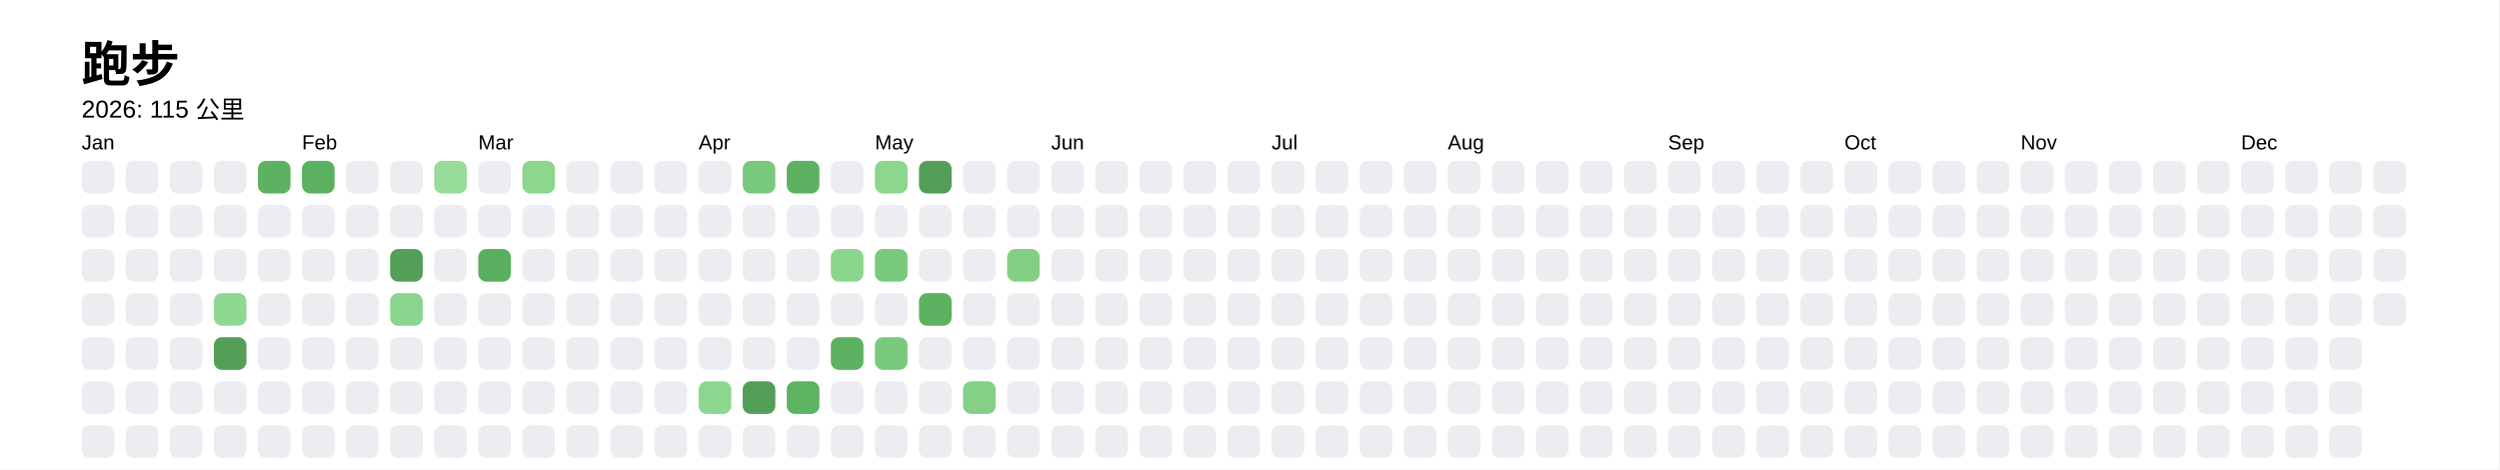
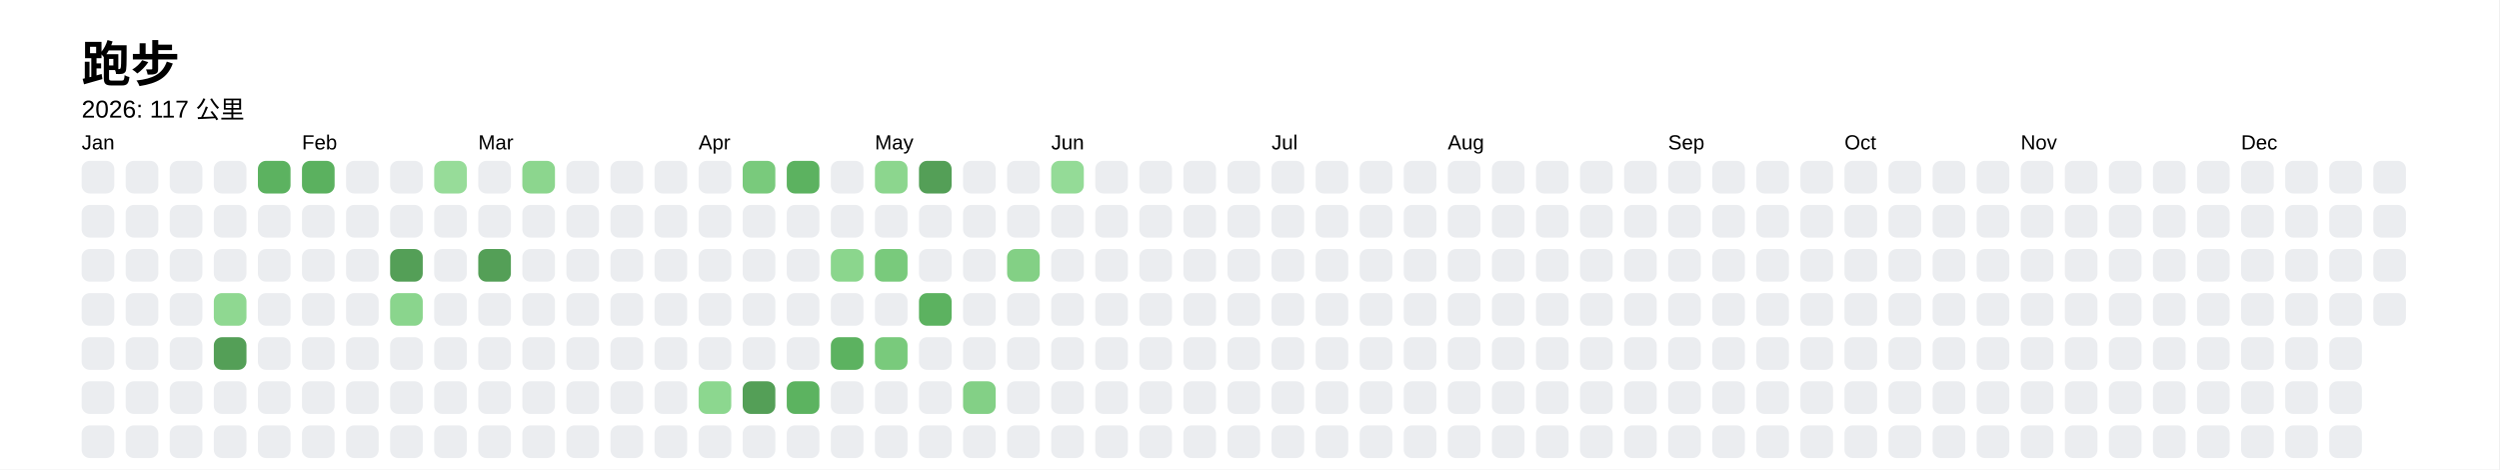
<svg xmlns="http://www.w3.org/2000/svg" baseProfile="full" height="57.5mm" version="1.1" viewBox="0,0,306.2,57.5" width="306.2mm">
  <defs />
  <rect fill="#FFFFFF" height="57.5" width="306.2" x="0" y="0" />
  <text fill="#000000" style="font-size:6px; font-family:Arial; font-weight:bold;" x="10" y="10">跑步</text>
-   <text fill="#000000" style="font-size:3px; font-family:Arial;" x="10" y="14.4">2026: 115 公里</text>
+   <text fill="#000000" style="font-size:3px; font-family:Arial;" x="10" y="14.4">2026: 117 公里</text>
  <text fill="#000000" style="font-size:2.5px; font-family:Arial" x="10" y="18.3">Jan</text>
  <rect fill="#EBEDF0" height="4" rx="1" ry="1" width="4" x="10" y="19.7" />
  <rect fill="#EBEDF0" height="4" rx="1" ry="1" width="4" x="10" y="25.1" />
  <rect fill="#EBEDF0" height="4" rx="1" ry="1" width="4" x="10" y="30.5" />
  <rect fill="#EBEDF0" height="4" rx="1" ry="1" width="4" x="10" y="35.9" />
  <rect fill="#EBEDF0" height="4" rx="1" ry="1" width="4" x="10" y="41.3" />
  <rect fill="#EBEDF0" height="4" rx="1" ry="1" width="4" x="10" y="46.7" />
  <rect fill="#EBEDF0" height="4" rx="1" ry="1" width="4" x="10" y="52.1" />
  <rect fill="#EBEDF0" height="4" rx="1" ry="1" width="4" x="15.4" y="19.7" />
  <rect fill="#EBEDF0" height="4" rx="1" ry="1" width="4" x="15.4" y="25.1" />
  <rect fill="#EBEDF0" height="4" rx="1" ry="1" width="4" x="15.4" y="30.5" />
  <rect fill="#EBEDF0" height="4" rx="1" ry="1" width="4" x="15.4" y="35.9" />
  <rect fill="#EBEDF0" height="4" rx="1" ry="1" width="4" x="15.4" y="41.3" />
  <rect fill="#EBEDF0" height="4" rx="1" ry="1" width="4" x="15.4" y="46.7" />
  <rect fill="#EBEDF0" height="4" rx="1" ry="1" width="4" x="15.4" y="52.1" />
  <rect fill="#EBEDF0" height="4" rx="1" ry="1" width="4" x="20.8" y="19.7" />
  <rect fill="#EBEDF0" height="4" rx="1" ry="1" width="4" x="20.8" y="25.1" />
  <rect fill="#EBEDF0" height="4" rx="1" ry="1" width="4" x="20.8" y="30.5" />
  <rect fill="#EBEDF0" height="4" rx="1" ry="1" width="4" x="20.8" y="35.9" />
  <rect fill="#EBEDF0" height="4" rx="1" ry="1" width="4" x="20.8" y="41.3" />
  <rect fill="#EBEDF0" height="4" rx="1" ry="1" width="4" x="20.8" y="46.7" />
  <rect fill="#EBEDF0" height="4" rx="1" ry="1" width="4" x="20.8" y="52.1" />
  <rect fill="#EBEDF0" height="4" rx="1" ry="1" width="4" x="26.2" y="19.7" />
  <rect fill="#EBEDF0" height="4" rx="1" ry="1" width="4" x="26.2" y="25.1" />
  <rect fill="#EBEDF0" height="4" rx="1" ry="1" width="4" x="26.2" y="30.5" />
  <rect fill="#8fd891" height="4" rx="1" ry="1" width="4" x="26.2" y="35.9" />
  <rect fill="#549F57" height="4" rx="1" ry="1" width="4" x="26.2" y="41.3" />
  <rect fill="#EBEDF0" height="4" rx="1" ry="1" width="4" x="26.2" y="46.7" />
  <rect fill="#EBEDF0" height="4" rx="1" ry="1" width="4" x="26.2" y="52.1" />
  <rect fill="#5cb260" height="4" rx="1" ry="1" width="4" x="31.6" y="19.7" />
  <rect fill="#EBEDF0" height="4" rx="1" ry="1" width="4" x="31.6" y="25.1" />
  <rect fill="#EBEDF0" height="4" rx="1" ry="1" width="4" x="31.6" y="30.5" />
  <rect fill="#EBEDF0" height="4" rx="1" ry="1" width="4" x="31.6" y="35.9" />
  <rect fill="#EBEDF0" height="4" rx="1" ry="1" width="4" x="31.6" y="41.3" />
  <rect fill="#EBEDF0" height="4" rx="1" ry="1" width="4" x="31.6" y="46.7" />
  <rect fill="#EBEDF0" height="4" rx="1" ry="1" width="4" x="31.6" y="52.1" />
  <text fill="#000000" style="font-size:2.5px; font-family:Arial" x="37.0" y="18.3">Feb</text>
  <rect fill="#5bb15f" height="4" rx="1" ry="1" width="4" x="37.0" y="19.7" />
  <rect fill="#EBEDF0" height="4" rx="1" ry="1" width="4" x="37.0" y="25.1" />
  <rect fill="#EBEDF0" height="4" rx="1" ry="1" width="4" x="37.0" y="30.5" />
  <rect fill="#EBEDF0" height="4" rx="1" ry="1" width="4" x="37.0" y="35.9" />
  <rect fill="#EBEDF0" height="4" rx="1" ry="1" width="4" x="37.0" y="41.3" />
  <rect fill="#EBEDF0" height="4" rx="1" ry="1" width="4" x="37.0" y="46.7" />
  <rect fill="#EBEDF0" height="4" rx="1" ry="1" width="4" x="37.0" y="52.1" />
  <rect fill="#EBEDF0" height="4" rx="1" ry="1" width="4" x="42.4" y="19.7" />
  <rect fill="#EBEDF0" height="4" rx="1" ry="1" width="4" x="42.4" y="25.1" />
  <rect fill="#EBEDF0" height="4" rx="1" ry="1" width="4" x="42.4" y="30.5" />
  <rect fill="#EBEDF0" height="4" rx="1" ry="1" width="4" x="42.4" y="35.9" />
  <rect fill="#EBEDF0" height="4" rx="1" ry="1" width="4" x="42.4" y="41.3" />
  <rect fill="#EBEDF0" height="4" rx="1" ry="1" width="4" x="42.4" y="46.7" />
  <rect fill="#EBEDF0" height="4" rx="1" ry="1" width="4" x="42.4" y="52.1" />
  <rect fill="#EBEDF0" height="4" rx="1" ry="1" width="4" x="47.8" y="19.7" />
  <rect fill="#EBEDF0" height="4" rx="1" ry="1" width="4" x="47.8" y="25.1" />
  <rect fill="#549F57" height="4" rx="1" ry="1" width="4" x="47.8" y="30.5" />
  <rect fill="#8ad58d" height="4" rx="1" ry="1" width="4" x="47.8" y="35.9" />
  <rect fill="#EBEDF0" height="4" rx="1" ry="1" width="4" x="47.8" y="41.3" />
  <rect fill="#EBEDF0" height="4" rx="1" ry="1" width="4" x="47.8" y="46.7" />
  <rect fill="#EBEDF0" height="4" rx="1" ry="1" width="4" x="47.8" y="52.1" />
  <rect fill="#97dc99" height="4" rx="1" ry="1" width="4" x="53.2" y="19.7" />
  <rect fill="#EBEDF0" height="4" rx="1" ry="1" width="4" x="53.2" y="25.1" />
  <rect fill="#EBEDF0" height="4" rx="1" ry="1" width="4" x="53.2" y="30.5" />
  <rect fill="#EBEDF0" height="4" rx="1" ry="1" width="4" x="53.2" y="35.9" />
  <rect fill="#EBEDF0" height="4" rx="1" ry="1" width="4" x="53.2" y="41.3" />
  <rect fill="#EBEDF0" height="4" rx="1" ry="1" width="4" x="53.2" y="46.7" />
  <rect fill="#EBEDF0" height="4" rx="1" ry="1" width="4" x="53.2" y="52.1" />
  <text fill="#000000" style="font-size:2.5px; font-family:Arial" x="58.6" y="18.3">Mar</text>
  <rect fill="#EBEDF0" height="4" rx="1" ry="1" width="4" x="58.6" y="19.7" />
  <rect fill="#EBEDF0" height="4" rx="1" ry="1" width="4" x="58.6" y="25.1" />
-   <rect fill="#59af5d" height="4" rx="1" ry="1" width="4" x="58.6" y="30.5" />
+   <rect fill="#549F57" height="4" rx="1" ry="1" width="4" x="58.6" y="30.5" />
  <rect fill="#EBEDF0" height="4" rx="1" ry="1" width="4" x="58.6" y="35.9" />
  <rect fill="#EBEDF0" height="4" rx="1" ry="1" width="4" x="58.6" y="41.3" />
  <rect fill="#EBEDF0" height="4" rx="1" ry="1" width="4" x="58.6" y="46.7" />
  <rect fill="#EBEDF0" height="4" rx="1" ry="1" width="4" x="58.6" y="52.1" />
  <rect fill="#8cd68e" height="4" rx="1" ry="1" width="4" x="64" y="19.7" />
  <rect fill="#EBEDF0" height="4" rx="1" ry="1" width="4" x="64" y="25.1" />
  <rect fill="#EBEDF0" height="4" rx="1" ry="1" width="4" x="64" y="30.5" />
  <rect fill="#EBEDF0" height="4" rx="1" ry="1" width="4" x="64" y="35.9" />
  <rect fill="#EBEDF0" height="4" rx="1" ry="1" width="4" x="64" y="41.3" />
  <rect fill="#EBEDF0" height="4" rx="1" ry="1" width="4" x="64" y="46.7" />
  <rect fill="#EBEDF0" height="4" rx="1" ry="1" width="4" x="64" y="52.1" />
  <rect fill="#EBEDF0" height="4" rx="1" ry="1" width="4" x="69.4" y="19.7" />
  <rect fill="#EBEDF0" height="4" rx="1" ry="1" width="4" x="69.4" y="25.1" />
  <rect fill="#EBEDF0" height="4" rx="1" ry="1" width="4" x="69.4" y="30.5" />
  <rect fill="#EBEDF0" height="4" rx="1" ry="1" width="4" x="69.4" y="35.9" />
  <rect fill="#EBEDF0" height="4" rx="1" ry="1" width="4" x="69.4" y="41.3" />
  <rect fill="#EBEDF0" height="4" rx="1" ry="1" width="4" x="69.4" y="46.7" />
  <rect fill="#EBEDF0" height="4" rx="1" ry="1" width="4" x="69.4" y="52.1" />
  <rect fill="#EBEDF0" height="4" rx="1" ry="1" width="4" x="74.8" y="19.7" />
  <rect fill="#EBEDF0" height="4" rx="1" ry="1" width="4" x="74.8" y="25.1" />
  <rect fill="#EBEDF0" height="4" rx="1" ry="1" width="4" x="74.8" y="30.5" />
  <rect fill="#EBEDF0" height="4" rx="1" ry="1" width="4" x="74.8" y="35.9" />
  <rect fill="#EBEDF0" height="4" rx="1" ry="1" width="4" x="74.8" y="41.3" />
  <rect fill="#EBEDF0" height="4" rx="1" ry="1" width="4" x="74.8" y="46.7" />
  <rect fill="#EBEDF0" height="4" rx="1" ry="1" width="4" x="74.8" y="52.1" />
  <rect fill="#EBEDF0" height="4" rx="1" ry="1" width="4" x="80.2" y="19.7" />
  <rect fill="#EBEDF0" height="4" rx="1" ry="1" width="4" x="80.2" y="25.1" />
  <rect fill="#EBEDF0" height="4" rx="1" ry="1" width="4" x="80.2" y="30.5" />
  <rect fill="#EBEDF0" height="4" rx="1" ry="1" width="4" x="80.2" y="35.9" />
  <rect fill="#EBEDF0" height="4" rx="1" ry="1" width="4" x="80.2" y="41.3" />
  <rect fill="#EBEDF0" height="4" rx="1" ry="1" width="4" x="80.2" y="46.7" />
  <rect fill="#EBEDF0" height="4" rx="1" ry="1" width="4" x="80.2" y="52.1" />
  <text fill="#000000" style="font-size:2.5px; font-family:Arial" x="85.6" y="18.3">Apr</text>
  <rect fill="#EBEDF0" height="4" rx="1" ry="1" width="4" x="85.6" y="19.7" />
  <rect fill="#EBEDF0" height="4" rx="1" ry="1" width="4" x="85.6" y="25.1" />
  <rect fill="#EBEDF0" height="4" rx="1" ry="1" width="4" x="85.6" y="30.5" />
  <rect fill="#EBEDF0" height="4" rx="1" ry="1" width="4" x="85.6" y="35.9" />
  <rect fill="#EBEDF0" height="4" rx="1" ry="1" width="4" x="85.6" y="41.3" />
  <rect fill="#8cd78f" height="4" rx="1" ry="1" width="4" x="85.6" y="46.7" />
  <rect fill="#EBEDF0" height="4" rx="1" ry="1" width="4" x="85.6" y="52.1" />
  <rect fill="#79ca7c" height="4" rx="1" ry="1" width="4" x="91" y="19.7" />
  <rect fill="#EBEDF0" height="4" rx="1" ry="1" width="4" x="91" y="25.1" />
  <rect fill="#EBEDF0" height="4" rx="1" ry="1" width="4" x="91" y="30.5" />
  <rect fill="#EBEDF0" height="4" rx="1" ry="1" width="4" x="91" y="35.9" />
  <rect fill="#EBEDF0" height="4" rx="1" ry="1" width="4" x="91" y="41.3" />
  <rect fill="#549F57" height="4" rx="1" ry="1" width="4" x="91" y="46.7" />
  <rect fill="#EBEDF0" height="4" rx="1" ry="1" width="4" x="91" y="52.1" />
  <rect fill="#5cb260" height="4" rx="1" ry="1" width="4" x="96.4" y="19.7" />
  <rect fill="#EBEDF0" height="4" rx="1" ry="1" width="4" x="96.4" y="25.1" />
  <rect fill="#EBEDF0" height="4" rx="1" ry="1" width="4" x="96.4" y="30.5" />
  <rect fill="#EBEDF0" height="4" rx="1" ry="1" width="4" x="96.4" y="35.9" />
  <rect fill="#EBEDF0" height="4" rx="1" ry="1" width="4" x="96.4" y="41.3" />
  <rect fill="#5cb360" height="4" rx="1" ry="1" width="4" x="96.4" y="46.7" />
  <rect fill="#EBEDF0" height="4" rx="1" ry="1" width="4" x="96.4" y="52.1" />
  <rect fill="#EBEDF0" height="4" rx="1" ry="1" width="4" x="101.8" y="19.7" />
  <rect fill="#EBEDF0" height="4" rx="1" ry="1" width="4" x="101.8" y="25.1" />
  <rect fill="#8bd68d" height="4" rx="1" ry="1" width="4" x="101.8" y="30.5" />
  <rect fill="#EBEDF0" height="4" rx="1" ry="1" width="4" x="101.8" y="35.9" />
  <rect fill="#5cb260" height="4" rx="1" ry="1" width="4" x="101.8" y="41.3" />
  <rect fill="#EBEDF0" height="4" rx="1" ry="1" width="4" x="101.8" y="46.7" />
  <rect fill="#EBEDF0" height="4" rx="1" ry="1" width="4" x="101.8" y="52.1" />
  <text fill="#000000" style="font-size:2.5px; font-family:Arial" x="107.2" y="18.3">May</text>
  <rect fill="#8cd68e" height="4" rx="1" ry="1" width="4" x="107.2" y="19.7" />
  <rect fill="#EBEDF0" height="4" rx="1" ry="1" width="4" x="107.2" y="25.1" />
  <rect fill="#79ca7c" height="4" rx="1" ry="1" width="4" x="107.2" y="30.5" />
  <rect fill="#EBEDF0" height="4" rx="1" ry="1" width="4" x="107.2" y="35.9" />
  <rect fill="#79ca7c" height="4" rx="1" ry="1" width="4" x="107.2" y="41.3" />
  <rect fill="#EBEDF0" height="4" rx="1" ry="1" width="4" x="107.2" y="46.7" />
  <rect fill="#EBEDF0" height="4" rx="1" ry="1" width="4" x="107.2" y="52.1" />
  <rect fill="#549F57" height="4" rx="1" ry="1" width="4" x="112.6" y="19.7" />
  <rect fill="#EBEDF0" height="4" rx="1" ry="1" width="4" x="112.6" y="25.1" />
  <rect fill="#EBEDF0" height="4" rx="1" ry="1" width="4" x="112.6" y="30.5" />
  <rect fill="#5cb260" height="4" rx="1" ry="1" width="4" x="112.6" y="35.9" />
  <rect fill="#EBEDF0" height="4" rx="1" ry="1" width="4" x="112.6" y="41.3" />
  <rect fill="#EBEDF0" height="4" rx="1" ry="1" width="4" x="112.6" y="46.7" />
  <rect fill="#EBEDF0" height="4" rx="1" ry="1" width="4" x="112.6" y="52.1" />
  <rect fill="#EBEDF0" height="4" rx="1" ry="1" width="4" x="118" y="19.7" />
  <rect fill="#EBEDF0" height="4" rx="1" ry="1" width="4" x="118" y="25.1" />
  <rect fill="#EBEDF0" height="4" rx="1" ry="1" width="4" x="118" y="30.5" />
  <rect fill="#EBEDF0" height="4" rx="1" ry="1" width="4" x="118" y="35.9" />
  <rect fill="#EBEDF0" height="4" rx="1" ry="1" width="4" x="118" y="41.3" />
  <rect fill="#83d086" height="4" rx="1" ry="1" width="4" x="118" y="46.7" />
  <rect fill="#EBEDF0" height="4" rx="1" ry="1" width="4" x="118" y="52.1" />
  <rect fill="#EBEDF0" height="4" rx="1" ry="1" width="4" x="123.4" y="19.7" />
  <rect fill="#EBEDF0" height="4" rx="1" ry="1" width="4" x="123.4" y="25.1" />
  <rect fill="#83d085" height="4" rx="1" ry="1" width="4" x="123.4" y="30.5" />
  <rect fill="#EBEDF0" height="4" rx="1" ry="1" width="4" x="123.4" y="35.9" />
  <rect fill="#EBEDF0" height="4" rx="1" ry="1" width="4" x="123.4" y="41.3" />
  <rect fill="#EBEDF0" height="4" rx="1" ry="1" width="4" x="123.4" y="46.7" />
  <rect fill="#EBEDF0" height="4" rx="1" ry="1" width="4" x="123.4" y="52.1" />
  <text fill="#000000" style="font-size:2.5px; font-family:Arial" x="128.8" y="18.3">Jun</text>
-   <rect fill="#EBEDF0" height="4" rx="1" ry="1" width="4" x="128.8" y="19.7" />
+   <rect fill="#94db97" height="4" rx="1" ry="1" width="4" x="128.8" y="19.7" />
  <rect fill="#EBEDF0" height="4" rx="1" ry="1" width="4" x="128.8" y="25.1" />
  <rect fill="#EBEDF0" height="4" rx="1" ry="1" width="4" x="128.8" y="30.5" />
  <rect fill="#EBEDF0" height="4" rx="1" ry="1" width="4" x="128.8" y="35.9" />
  <rect fill="#EBEDF0" height="4" rx="1" ry="1" width="4" x="128.8" y="41.3" />
  <rect fill="#EBEDF0" height="4" rx="1" ry="1" width="4" x="128.8" y="46.7" />
  <rect fill="#EBEDF0" height="4" rx="1" ry="1" width="4" x="128.8" y="52.1" />
  <rect fill="#EBEDF0" height="4" rx="1" ry="1" width="4" x="134.2" y="19.7" />
  <rect fill="#EBEDF0" height="4" rx="1" ry="1" width="4" x="134.2" y="25.1" />
  <rect fill="#EBEDF0" height="4" rx="1" ry="1" width="4" x="134.2" y="30.5" />
  <rect fill="#EBEDF0" height="4" rx="1" ry="1" width="4" x="134.2" y="35.9" />
  <rect fill="#EBEDF0" height="4" rx="1" ry="1" width="4" x="134.2" y="41.3" />
  <rect fill="#EBEDF0" height="4" rx="1" ry="1" width="4" x="134.2" y="46.7" />
  <rect fill="#EBEDF0" height="4" rx="1" ry="1" width="4" x="134.2" y="52.1" />
  <rect fill="#EBEDF0" height="4" rx="1" ry="1" width="4" x="139.6" y="19.7" />
  <rect fill="#EBEDF0" height="4" rx="1" ry="1" width="4" x="139.6" y="25.1" />
  <rect fill="#EBEDF0" height="4" rx="1" ry="1" width="4" x="139.6" y="30.5" />
  <rect fill="#EBEDF0" height="4" rx="1" ry="1" width="4" x="139.6" y="35.9" />
  <rect fill="#EBEDF0" height="4" rx="1" ry="1" width="4" x="139.6" y="41.3" />
  <rect fill="#EBEDF0" height="4" rx="1" ry="1" width="4" x="139.6" y="46.7" />
  <rect fill="#EBEDF0" height="4" rx="1" ry="1" width="4" x="139.6" y="52.1" />
  <rect fill="#EBEDF0" height="4" rx="1" ry="1" width="4" x="145" y="19.7" />
  <rect fill="#EBEDF0" height="4" rx="1" ry="1" width="4" x="145" y="25.1" />
  <rect fill="#EBEDF0" height="4" rx="1" ry="1" width="4" x="145" y="30.5" />
  <rect fill="#EBEDF0" height="4" rx="1" ry="1" width="4" x="145" y="35.9" />
  <rect fill="#EBEDF0" height="4" rx="1" ry="1" width="4" x="145" y="41.3" />
  <rect fill="#EBEDF0" height="4" rx="1" ry="1" width="4" x="145" y="46.7" />
  <rect fill="#EBEDF0" height="4" rx="1" ry="1" width="4" x="145" y="52.1" />
  <rect fill="#EBEDF0" height="4" rx="1" ry="1" width="4" x="150.4" y="19.7" />
  <rect fill="#EBEDF0" height="4" rx="1" ry="1" width="4" x="150.4" y="25.1" />
  <rect fill="#EBEDF0" height="4" rx="1" ry="1" width="4" x="150.4" y="30.5" />
  <rect fill="#EBEDF0" height="4" rx="1" ry="1" width="4" x="150.4" y="35.9" />
  <rect fill="#EBEDF0" height="4" rx="1" ry="1" width="4" x="150.4" y="41.3" />
  <rect fill="#EBEDF0" height="4" rx="1" ry="1" width="4" x="150.4" y="46.7" />
  <rect fill="#EBEDF0" height="4" rx="1" ry="1" width="4" x="150.4" y="52.1" />
  <text fill="#000000" style="font-size:2.5px; font-family:Arial" x="155.8" y="18.3">Jul</text>
  <rect fill="#EBEDF0" height="4" rx="1" ry="1" width="4" x="155.8" y="19.7" />
  <rect fill="#EBEDF0" height="4" rx="1" ry="1" width="4" x="155.8" y="25.1" />
  <rect fill="#EBEDF0" height="4" rx="1" ry="1" width="4" x="155.8" y="30.5" />
  <rect fill="#EBEDF0" height="4" rx="1" ry="1" width="4" x="155.8" y="35.9" />
  <rect fill="#EBEDF0" height="4" rx="1" ry="1" width="4" x="155.8" y="41.3" />
  <rect fill="#EBEDF0" height="4" rx="1" ry="1" width="4" x="155.8" y="46.7" />
  <rect fill="#EBEDF0" height="4" rx="1" ry="1" width="4" x="155.8" y="52.1" />
  <rect fill="#EBEDF0" height="4" rx="1" ry="1" width="4" x="161.2" y="19.7" />
  <rect fill="#EBEDF0" height="4" rx="1" ry="1" width="4" x="161.2" y="25.1" />
  <rect fill="#EBEDF0" height="4" rx="1" ry="1" width="4" x="161.2" y="30.5" />
  <rect fill="#EBEDF0" height="4" rx="1" ry="1" width="4" x="161.2" y="35.9" />
  <rect fill="#EBEDF0" height="4" rx="1" ry="1" width="4" x="161.2" y="41.3" />
  <rect fill="#EBEDF0" height="4" rx="1" ry="1" width="4" x="161.2" y="46.7" />
  <rect fill="#EBEDF0" height="4" rx="1" ry="1" width="4" x="161.2" y="52.1" />
  <rect fill="#EBEDF0" height="4" rx="1" ry="1" width="4" x="166.6" y="19.7" />
  <rect fill="#EBEDF0" height="4" rx="1" ry="1" width="4" x="166.6" y="25.1" />
  <rect fill="#EBEDF0" height="4" rx="1" ry="1" width="4" x="166.6" y="30.5" />
  <rect fill="#EBEDF0" height="4" rx="1" ry="1" width="4" x="166.6" y="35.9" />
  <rect fill="#EBEDF0" height="4" rx="1" ry="1" width="4" x="166.6" y="41.3" />
  <rect fill="#EBEDF0" height="4" rx="1" ry="1" width="4" x="166.6" y="46.7" />
  <rect fill="#EBEDF0" height="4" rx="1" ry="1" width="4" x="166.6" y="52.1" />
  <rect fill="#EBEDF0" height="4" rx="1" ry="1" width="4" x="172" y="19.7" />
  <rect fill="#EBEDF0" height="4" rx="1" ry="1" width="4" x="172" y="25.1" />
  <rect fill="#EBEDF0" height="4" rx="1" ry="1" width="4" x="172" y="30.5" />
  <rect fill="#EBEDF0" height="4" rx="1" ry="1" width="4" x="172" y="35.9" />
  <rect fill="#EBEDF0" height="4" rx="1" ry="1" width="4" x="172" y="41.3" />
  <rect fill="#EBEDF0" height="4" rx="1" ry="1" width="4" x="172" y="46.7" />
  <rect fill="#EBEDF0" height="4" rx="1" ry="1" width="4" x="172" y="52.1" />
  <text fill="#000000" style="font-size:2.5px; font-family:Arial" x="177.4" y="18.3">Aug</text>
  <rect fill="#EBEDF0" height="4" rx="1" ry="1" width="4" x="177.4" y="19.7" />
  <rect fill="#EBEDF0" height="4" rx="1" ry="1" width="4" x="177.4" y="25.1" />
  <rect fill="#EBEDF0" height="4" rx="1" ry="1" width="4" x="177.4" y="30.5" />
  <rect fill="#EBEDF0" height="4" rx="1" ry="1" width="4" x="177.4" y="35.9" />
  <rect fill="#EBEDF0" height="4" rx="1" ry="1" width="4" x="177.4" y="41.3" />
  <rect fill="#EBEDF0" height="4" rx="1" ry="1" width="4" x="177.4" y="46.7" />
  <rect fill="#EBEDF0" height="4" rx="1" ry="1" width="4" x="177.4" y="52.1" />
  <rect fill="#EBEDF0" height="4" rx="1" ry="1" width="4" x="182.8" y="19.7" />
  <rect fill="#EBEDF0" height="4" rx="1" ry="1" width="4" x="182.8" y="25.1" />
  <rect fill="#EBEDF0" height="4" rx="1" ry="1" width="4" x="182.8" y="30.5" />
  <rect fill="#EBEDF0" height="4" rx="1" ry="1" width="4" x="182.8" y="35.9" />
  <rect fill="#EBEDF0" height="4" rx="1" ry="1" width="4" x="182.8" y="41.3" />
  <rect fill="#EBEDF0" height="4" rx="1" ry="1" width="4" x="182.8" y="46.7" />
  <rect fill="#EBEDF0" height="4" rx="1" ry="1" width="4" x="182.8" y="52.1" />
  <rect fill="#EBEDF0" height="4" rx="1" ry="1" width="4" x="188.2" y="19.7" />
  <rect fill="#EBEDF0" height="4" rx="1" ry="1" width="4" x="188.2" y="25.1" />
  <rect fill="#EBEDF0" height="4" rx="1" ry="1" width="4" x="188.2" y="30.5" />
  <rect fill="#EBEDF0" height="4" rx="1" ry="1" width="4" x="188.2" y="35.9" />
  <rect fill="#EBEDF0" height="4" rx="1" ry="1" width="4" x="188.2" y="41.3" />
  <rect fill="#EBEDF0" height="4" rx="1" ry="1" width="4" x="188.2" y="46.7" />
  <rect fill="#EBEDF0" height="4" rx="1" ry="1" width="4" x="188.2" y="52.1" />
  <rect fill="#EBEDF0" height="4" rx="1" ry="1" width="4" x="193.6" y="19.7" />
  <rect fill="#EBEDF0" height="4" rx="1" ry="1" width="4" x="193.6" y="25.1" />
  <rect fill="#EBEDF0" height="4" rx="1" ry="1" width="4" x="193.6" y="30.5" />
  <rect fill="#EBEDF0" height="4" rx="1" ry="1" width="4" x="193.6" y="35.9" />
  <rect fill="#EBEDF0" height="4" rx="1" ry="1" width="4" x="193.6" y="41.3" />
  <rect fill="#EBEDF0" height="4" rx="1" ry="1" width="4" x="193.6" y="46.7" />
  <rect fill="#EBEDF0" height="4" rx="1" ry="1" width="4" x="193.6" y="52.1" />
  <rect fill="#EBEDF0" height="4" rx="1" ry="1" width="4" x="199" y="19.7" />
  <rect fill="#EBEDF0" height="4" rx="1" ry="1" width="4" x="199" y="25.1" />
  <rect fill="#EBEDF0" height="4" rx="1" ry="1" width="4" x="199" y="30.5" />
  <rect fill="#EBEDF0" height="4" rx="1" ry="1" width="4" x="199" y="35.9" />
  <rect fill="#EBEDF0" height="4" rx="1" ry="1" width="4" x="199" y="41.3" />
  <rect fill="#EBEDF0" height="4" rx="1" ry="1" width="4" x="199" y="46.7" />
  <rect fill="#EBEDF0" height="4" rx="1" ry="1" width="4" x="199" y="52.1" />
  <text fill="#000000" style="font-size:2.5px; font-family:Arial" x="204.4" y="18.3">Sep</text>
  <rect fill="#EBEDF0" height="4" rx="1" ry="1" width="4" x="204.4" y="19.7" />
  <rect fill="#EBEDF0" height="4" rx="1" ry="1" width="4" x="204.4" y="25.1" />
  <rect fill="#EBEDF0" height="4" rx="1" ry="1" width="4" x="204.4" y="30.5" />
  <rect fill="#EBEDF0" height="4" rx="1" ry="1" width="4" x="204.4" y="35.9" />
  <rect fill="#EBEDF0" height="4" rx="1" ry="1" width="4" x="204.4" y="41.3" />
  <rect fill="#EBEDF0" height="4" rx="1" ry="1" width="4" x="204.4" y="46.7" />
  <rect fill="#EBEDF0" height="4" rx="1" ry="1" width="4" x="204.4" y="52.1" />
  <rect fill="#EBEDF0" height="4" rx="1" ry="1" width="4" x="209.8" y="19.7" />
  <rect fill="#EBEDF0" height="4" rx="1" ry="1" width="4" x="209.8" y="25.1" />
  <rect fill="#EBEDF0" height="4" rx="1" ry="1" width="4" x="209.8" y="30.5" />
  <rect fill="#EBEDF0" height="4" rx="1" ry="1" width="4" x="209.8" y="35.9" />
  <rect fill="#EBEDF0" height="4" rx="1" ry="1" width="4" x="209.8" y="41.3" />
  <rect fill="#EBEDF0" height="4" rx="1" ry="1" width="4" x="209.8" y="46.7" />
  <rect fill="#EBEDF0" height="4" rx="1" ry="1" width="4" x="209.8" y="52.1" />
  <rect fill="#EBEDF0" height="4" rx="1" ry="1" width="4" x="215.2" y="19.7" />
  <rect fill="#EBEDF0" height="4" rx="1" ry="1" width="4" x="215.2" y="25.1" />
  <rect fill="#EBEDF0" height="4" rx="1" ry="1" width="4" x="215.2" y="30.5" />
  <rect fill="#EBEDF0" height="4" rx="1" ry="1" width="4" x="215.2" y="35.9" />
  <rect fill="#EBEDF0" height="4" rx="1" ry="1" width="4" x="215.2" y="41.3" />
  <rect fill="#EBEDF0" height="4" rx="1" ry="1" width="4" x="215.2" y="46.7" />
  <rect fill="#EBEDF0" height="4" rx="1" ry="1" width="4" x="215.2" y="52.1" />
  <rect fill="#EBEDF0" height="4" rx="1" ry="1" width="4" x="220.6" y="19.7" />
  <rect fill="#EBEDF0" height="4" rx="1" ry="1" width="4" x="220.6" y="25.1" />
  <rect fill="#EBEDF0" height="4" rx="1" ry="1" width="4" x="220.6" y="30.5" />
  <rect fill="#EBEDF0" height="4" rx="1" ry="1" width="4" x="220.6" y="35.9" />
  <rect fill="#EBEDF0" height="4" rx="1" ry="1" width="4" x="220.6" y="41.3" />
  <rect fill="#EBEDF0" height="4" rx="1" ry="1" width="4" x="220.6" y="46.7" />
  <rect fill="#EBEDF0" height="4" rx="1" ry="1" width="4" x="220.6" y="52.1" />
  <text fill="#000000" style="font-size:2.5px; font-family:Arial" x="226" y="18.3">Oct</text>
  <rect fill="#EBEDF0" height="4" rx="1" ry="1" width="4" x="226" y="19.7" />
  <rect fill="#EBEDF0" height="4" rx="1" ry="1" width="4" x="226" y="25.1" />
  <rect fill="#EBEDF0" height="4" rx="1" ry="1" width="4" x="226" y="30.5" />
  <rect fill="#EBEDF0" height="4" rx="1" ry="1" width="4" x="226" y="35.9" />
  <rect fill="#EBEDF0" height="4" rx="1" ry="1" width="4" x="226" y="41.3" />
  <rect fill="#EBEDF0" height="4" rx="1" ry="1" width="4" x="226" y="46.7" />
  <rect fill="#EBEDF0" height="4" rx="1" ry="1" width="4" x="226" y="52.1" />
  <rect fill="#EBEDF0" height="4" rx="1" ry="1" width="4" x="231.4" y="19.7" />
  <rect fill="#EBEDF0" height="4" rx="1" ry="1" width="4" x="231.4" y="25.1" />
  <rect fill="#EBEDF0" height="4" rx="1" ry="1" width="4" x="231.4" y="30.5" />
  <rect fill="#EBEDF0" height="4" rx="1" ry="1" width="4" x="231.4" y="35.9" />
  <rect fill="#EBEDF0" height="4" rx="1" ry="1" width="4" x="231.4" y="41.3" />
  <rect fill="#EBEDF0" height="4" rx="1" ry="1" width="4" x="231.4" y="46.7" />
  <rect fill="#EBEDF0" height="4" rx="1" ry="1" width="4" x="231.4" y="52.1" />
  <rect fill="#EBEDF0" height="4" rx="1" ry="1" width="4" x="236.8" y="19.7" />
  <rect fill="#EBEDF0" height="4" rx="1" ry="1" width="4" x="236.8" y="25.1" />
  <rect fill="#EBEDF0" height="4" rx="1" ry="1" width="4" x="236.8" y="30.5" />
  <rect fill="#EBEDF0" height="4" rx="1" ry="1" width="4" x="236.8" y="35.9" />
  <rect fill="#EBEDF0" height="4" rx="1" ry="1" width="4" x="236.8" y="41.3" />
  <rect fill="#EBEDF0" height="4" rx="1" ry="1" width="4" x="236.8" y="46.7" />
  <rect fill="#EBEDF0" height="4" rx="1" ry="1" width="4" x="236.8" y="52.1" />
  <rect fill="#EBEDF0" height="4" rx="1" ry="1" width="4" x="242.2" y="19.7" />
  <rect fill="#EBEDF0" height="4" rx="1" ry="1" width="4" x="242.2" y="25.1" />
  <rect fill="#EBEDF0" height="4" rx="1" ry="1" width="4" x="242.2" y="30.5" />
  <rect fill="#EBEDF0" height="4" rx="1" ry="1" width="4" x="242.2" y="35.9" />
  <rect fill="#EBEDF0" height="4" rx="1" ry="1" width="4" x="242.2" y="41.3" />
  <rect fill="#EBEDF0" height="4" rx="1" ry="1" width="4" x="242.2" y="46.7" />
  <rect fill="#EBEDF0" height="4" rx="1" ry="1" width="4" x="242.2" y="52.1" />
  <text fill="#000000" style="font-size:2.5px; font-family:Arial" x="247.6" y="18.3">Nov</text>
  <rect fill="#EBEDF0" height="4" rx="1" ry="1" width="4" x="247.6" y="19.7" />
  <rect fill="#EBEDF0" height="4" rx="1" ry="1" width="4" x="247.6" y="25.1" />
  <rect fill="#EBEDF0" height="4" rx="1" ry="1" width="4" x="247.6" y="30.5" />
  <rect fill="#EBEDF0" height="4" rx="1" ry="1" width="4" x="247.6" y="35.9" />
  <rect fill="#EBEDF0" height="4" rx="1" ry="1" width="4" x="247.6" y="41.3" />
  <rect fill="#EBEDF0" height="4" rx="1" ry="1" width="4" x="247.6" y="46.7" />
  <rect fill="#EBEDF0" height="4" rx="1" ry="1" width="4" x="247.6" y="52.1" />
  <rect fill="#EBEDF0" height="4" rx="1" ry="1" width="4" x="253" y="19.7" />
  <rect fill="#EBEDF0" height="4" rx="1" ry="1" width="4" x="253" y="25.1" />
  <rect fill="#EBEDF0" height="4" rx="1" ry="1" width="4" x="253" y="30.5" />
  <rect fill="#EBEDF0" height="4" rx="1" ry="1" width="4" x="253" y="35.9" />
  <rect fill="#EBEDF0" height="4" rx="1" ry="1" width="4" x="253" y="41.3" />
  <rect fill="#EBEDF0" height="4" rx="1" ry="1" width="4" x="253" y="46.7" />
  <rect fill="#EBEDF0" height="4" rx="1" ry="1" width="4" x="253" y="52.1" />
  <rect fill="#EBEDF0" height="4" rx="1" ry="1" width="4" x="258.4" y="19.7" />
  <rect fill="#EBEDF0" height="4" rx="1" ry="1" width="4" x="258.4" y="25.1" />
  <rect fill="#EBEDF0" height="4" rx="1" ry="1" width="4" x="258.4" y="30.5" />
  <rect fill="#EBEDF0" height="4" rx="1" ry="1" width="4" x="258.4" y="35.9" />
  <rect fill="#EBEDF0" height="4" rx="1" ry="1" width="4" x="258.4" y="41.3" />
  <rect fill="#EBEDF0" height="4" rx="1" ry="1" width="4" x="258.4" y="46.7" />
  <rect fill="#EBEDF0" height="4" rx="1" ry="1" width="4" x="258.4" y="52.1" />
  <rect fill="#EBEDF0" height="4" rx="1" ry="1" width="4" x="263.8" y="19.7" />
  <rect fill="#EBEDF0" height="4" rx="1" ry="1" width="4" x="263.8" y="25.1" />
  <rect fill="#EBEDF0" height="4" rx="1" ry="1" width="4" x="263.8" y="30.5" />
  <rect fill="#EBEDF0" height="4" rx="1" ry="1" width="4" x="263.8" y="35.9" />
  <rect fill="#EBEDF0" height="4" rx="1" ry="1" width="4" x="263.8" y="41.3" />
  <rect fill="#EBEDF0" height="4" rx="1" ry="1" width="4" x="263.8" y="46.7" />
  <rect fill="#EBEDF0" height="4" rx="1" ry="1" width="4" x="263.8" y="52.1" />
  <rect fill="#EBEDF0" height="4" rx="1" ry="1" width="4" x="269.2" y="19.7" />
  <rect fill="#EBEDF0" height="4" rx="1" ry="1" width="4" x="269.2" y="25.1" />
  <rect fill="#EBEDF0" height="4" rx="1" ry="1" width="4" x="269.2" y="30.5" />
  <rect fill="#EBEDF0" height="4" rx="1" ry="1" width="4" x="269.2" y="35.9" />
  <rect fill="#EBEDF0" height="4" rx="1" ry="1" width="4" x="269.2" y="41.3" />
  <rect fill="#EBEDF0" height="4" rx="1" ry="1" width="4" x="269.2" y="46.7" />
  <rect fill="#EBEDF0" height="4" rx="1" ry="1" width="4" x="269.2" y="52.1" />
  <text fill="#000000" style="font-size:2.5px; font-family:Arial" x="274.6" y="18.3">Dec</text>
  <rect fill="#EBEDF0" height="4" rx="1" ry="1" width="4" x="274.6" y="19.7" />
  <rect fill="#EBEDF0" height="4" rx="1" ry="1" width="4" x="274.6" y="25.1" />
  <rect fill="#EBEDF0" height="4" rx="1" ry="1" width="4" x="274.6" y="30.5" />
  <rect fill="#EBEDF0" height="4" rx="1" ry="1" width="4" x="274.6" y="35.9" />
  <rect fill="#EBEDF0" height="4" rx="1" ry="1" width="4" x="274.6" y="41.3" />
  <rect fill="#EBEDF0" height="4" rx="1" ry="1" width="4" x="274.6" y="46.7" />
  <rect fill="#EBEDF0" height="4" rx="1" ry="1" width="4" x="274.6" y="52.1" />
  <rect fill="#EBEDF0" height="4" rx="1" ry="1" width="4" x="280" y="19.7" />
  <rect fill="#EBEDF0" height="4" rx="1" ry="1" width="4" x="280" y="25.1" />
  <rect fill="#EBEDF0" height="4" rx="1" ry="1" width="4" x="280" y="30.5" />
  <rect fill="#EBEDF0" height="4" rx="1" ry="1" width="4" x="280" y="35.9" />
  <rect fill="#EBEDF0" height="4" rx="1" ry="1" width="4" x="280" y="41.3" />
  <rect fill="#EBEDF0" height="4" rx="1" ry="1" width="4" x="280" y="46.7" />
  <rect fill="#EBEDF0" height="4" rx="1" ry="1" width="4" x="280" y="52.1" />
  <rect fill="#EBEDF0" height="4" rx="1" ry="1" width="4" x="285.4" y="19.7" />
  <rect fill="#EBEDF0" height="4" rx="1" ry="1" width="4" x="285.4" y="25.1" />
  <rect fill="#EBEDF0" height="4" rx="1" ry="1" width="4" x="285.4" y="30.5" />
  <rect fill="#EBEDF0" height="4" rx="1" ry="1" width="4" x="285.4" y="35.9" />
  <rect fill="#EBEDF0" height="4" rx="1" ry="1" width="4" x="285.4" y="41.3" />
  <rect fill="#EBEDF0" height="4" rx="1" ry="1" width="4" x="285.4" y="46.7" />
  <rect fill="#EBEDF0" height="4" rx="1" ry="1" width="4" x="285.4" y="52.1" />
  <rect fill="#EBEDF0" height="4" rx="1" ry="1" width="4" x="290.8" y="19.7" />
  <rect fill="#EBEDF0" height="4" rx="1" ry="1" width="4" x="290.8" y="25.1" />
  <rect fill="#EBEDF0" height="4" rx="1" ry="1" width="4" x="290.8" y="30.5" />
  <rect fill="#EBEDF0" height="4" rx="1" ry="1" width="4" x="290.8" y="35.9" />
</svg>
